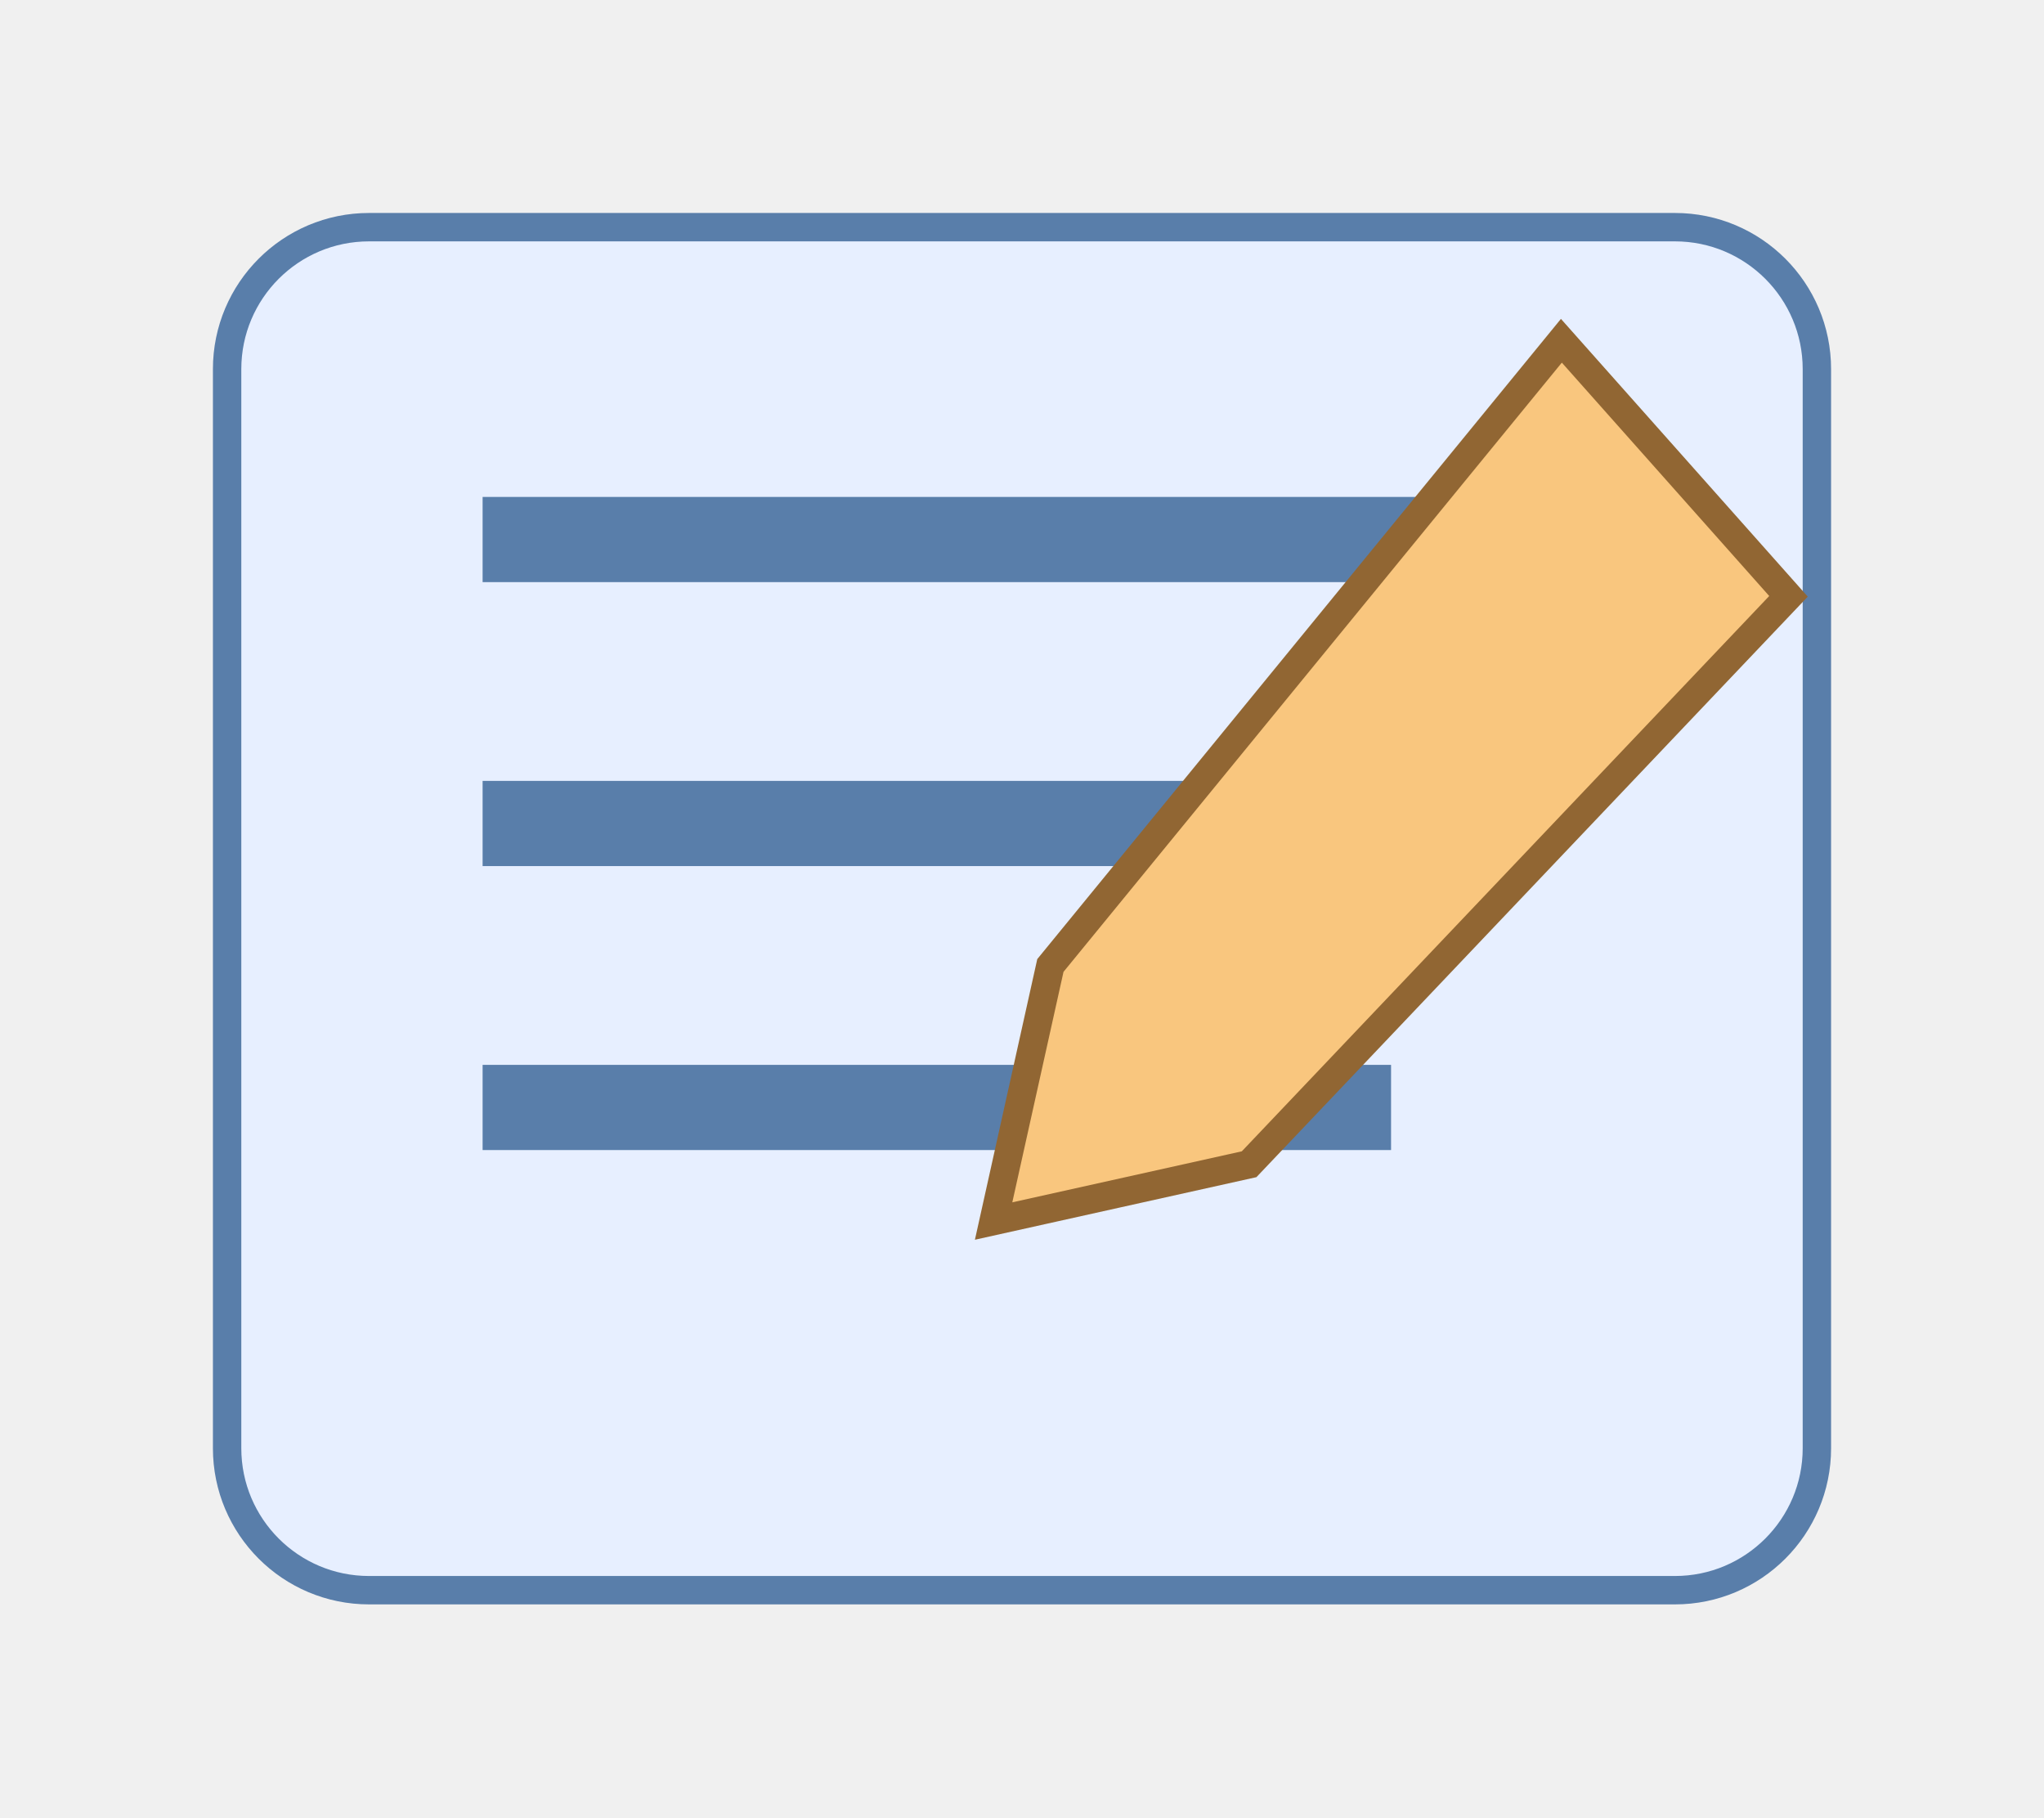
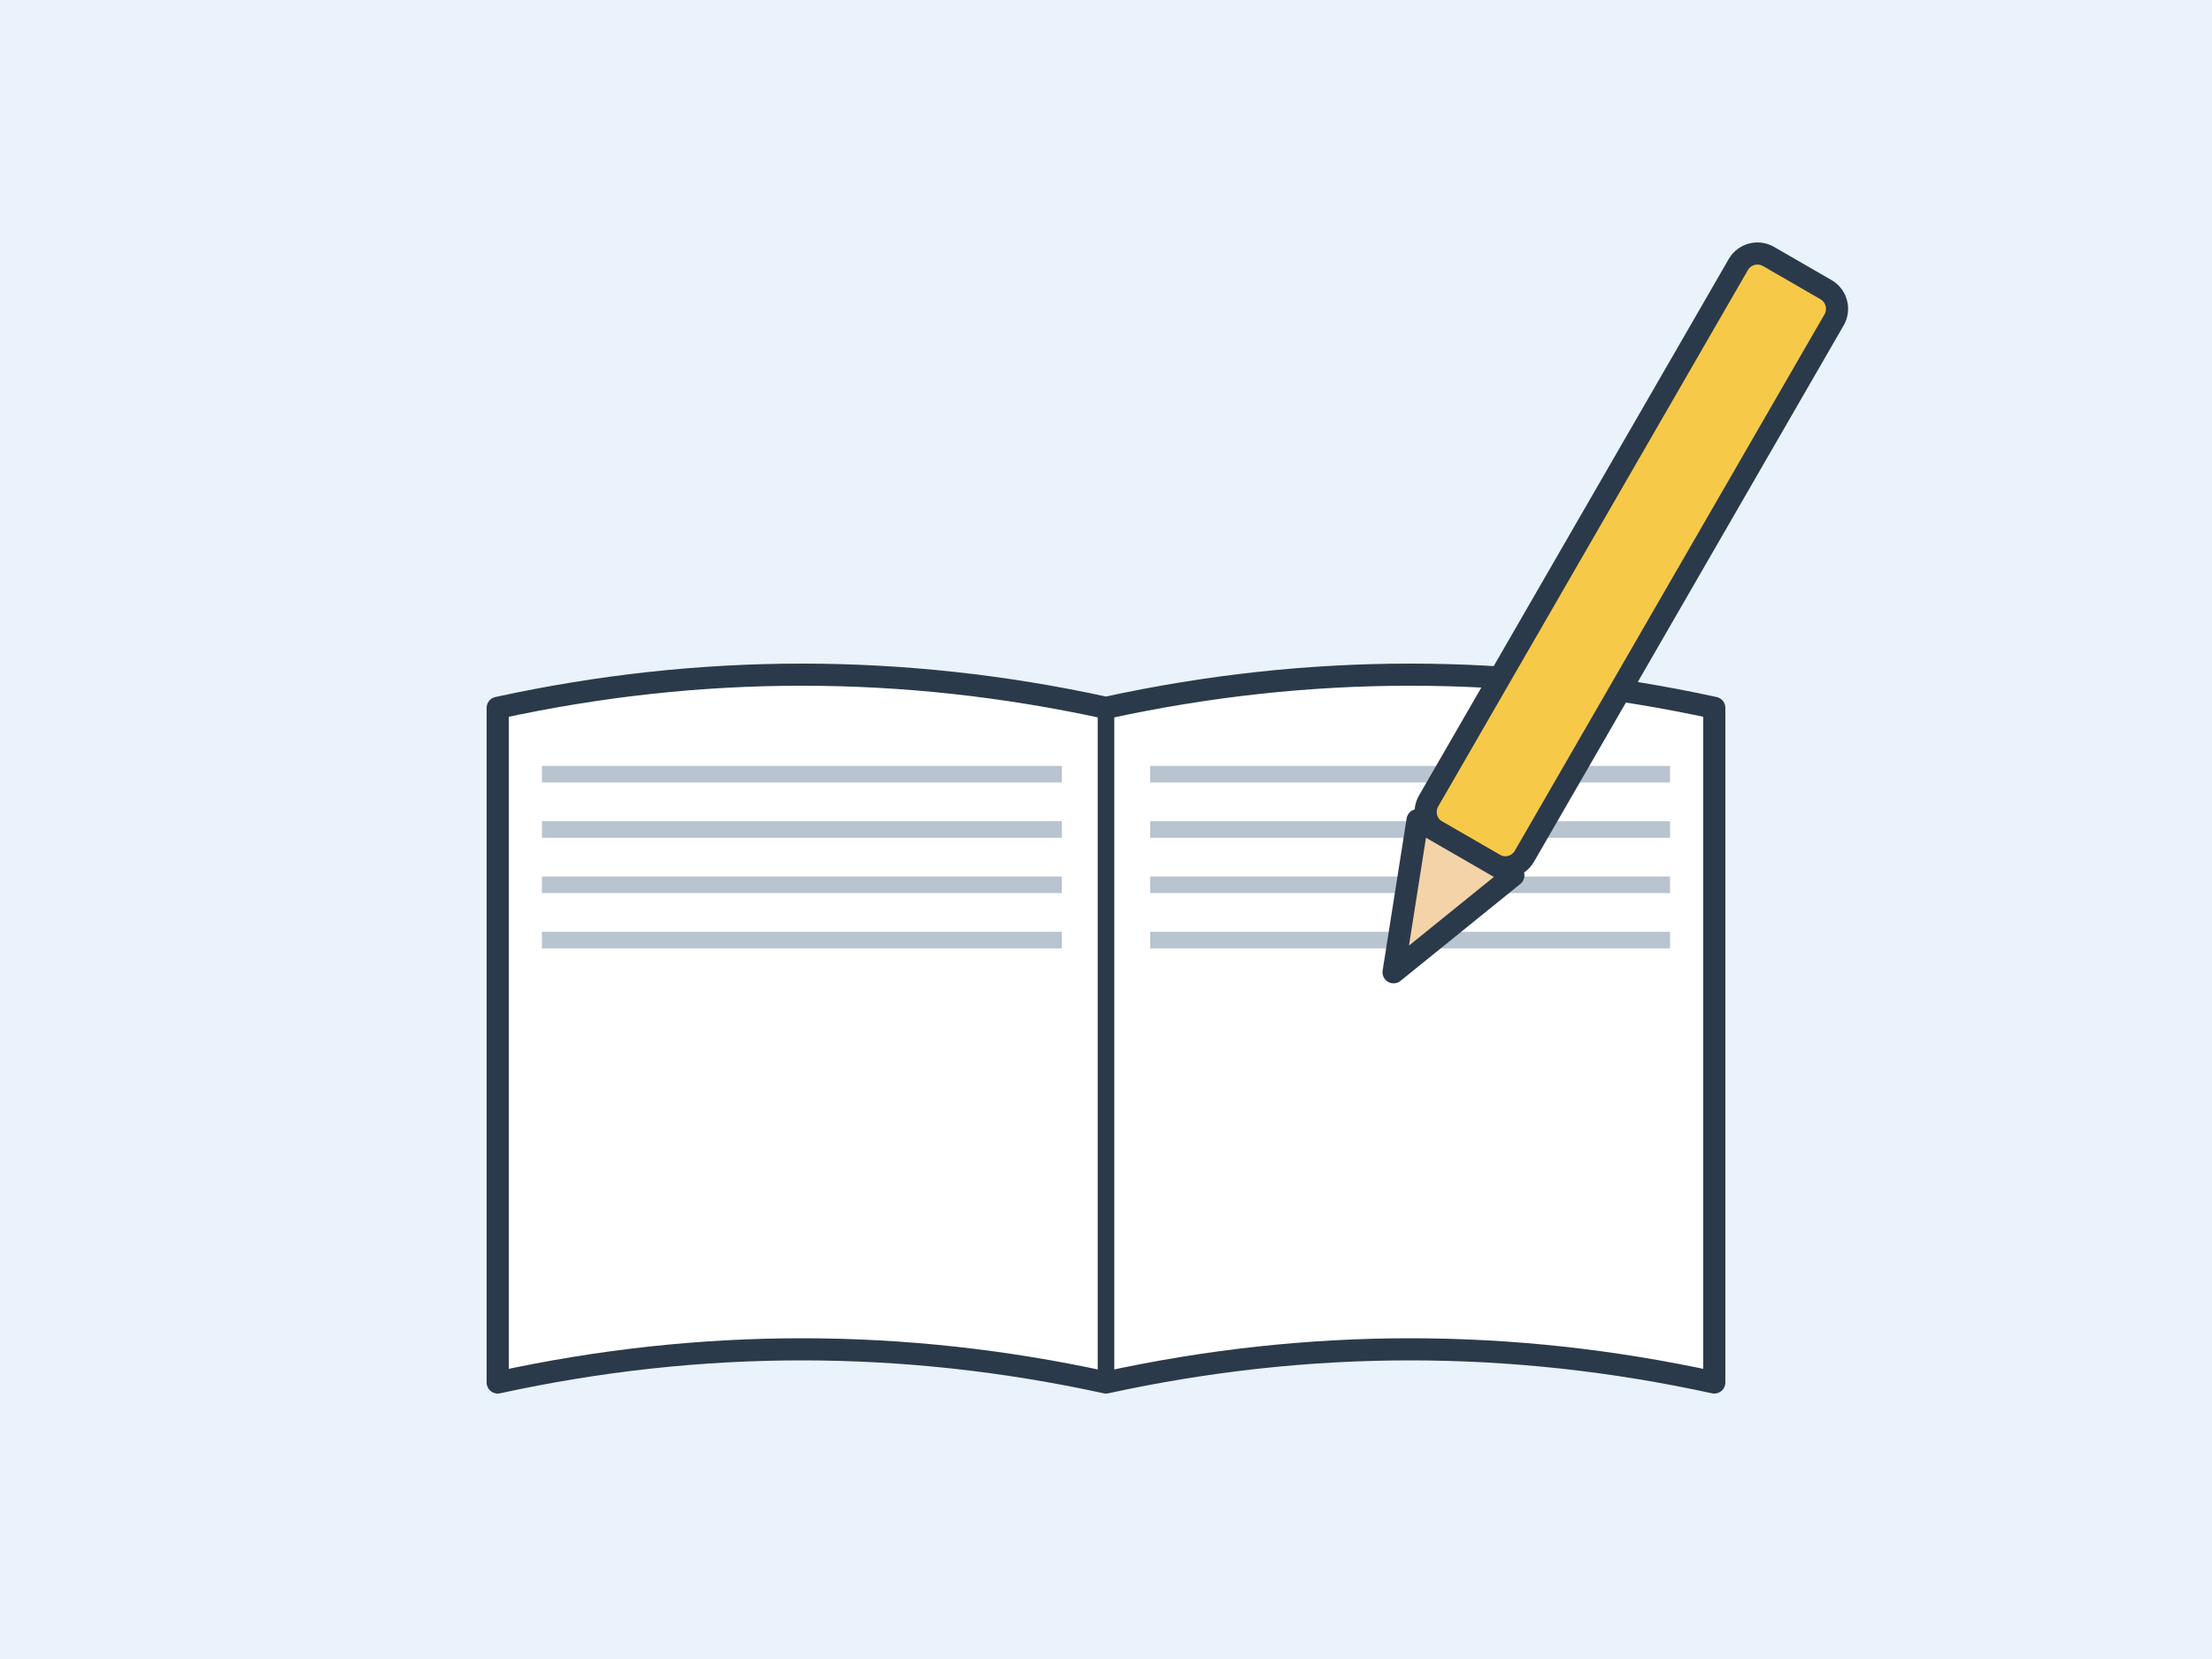
- <svg xmlns="http://www.w3.org/2000/svg" viewBox="0 0 72 64">
-   <rect x="8" y="8" width="56" height="48" rx="5" fill="#e7efff" stroke="#597eaa" />
-   <path d="M17 19h36M17 29h29M17 39h32" stroke="#597eaa" stroke-width="3" />
-   <path d="M55 12l8 9-19 20-9 2 2-9z" fill="#f9c67e" stroke="#916633" />
+ <svg xmlns="http://www.w3.org/2000/svg" viewBox="0 0 400 300" width="400" height="300">
+   <rect width="400" height="300" rx="0" fill="#eaf2fb" />
+   <g transform="translate(90 120)">
+     <path d="M0 8 Q55.0 -4 110.0 8 Q165.0 -4 220 8 L220 130 Q165.0 118 110.0 130 Q55.0 118 0 130 Z" fill="#fff" stroke="#2b3a4a" stroke-width="4" stroke-linejoin="round" />
+     <line x1="110.0" y1="8" x2="110.0" y2="130" stroke="#2b3a4a" stroke-width="3" />
+     <line x1="8" y1="20" x2="102.0" y2="20" stroke="#b8c4cf" stroke-width="3" />
+     <line x1="118.0" y1="20" x2="212" y2="20" stroke="#b8c4cf" stroke-width="3" />
+     <line x1="8" y1="30" x2="102.0" y2="30" stroke="#b8c4cf" stroke-width="3" />
+     <line x1="118.0" y1="30" x2="212" y2="30" stroke="#b8c4cf" stroke-width="3" />
+     <line x1="8" y1="40" x2="102.0" y2="40" stroke="#b8c4cf" stroke-width="3" />
+     <line x1="118.0" y1="40" x2="212" y2="40" stroke="#b8c4cf" stroke-width="3" />
+     <line x1="8" y1="50" x2="102.0" y2="50" stroke="#b8c4cf" stroke-width="3" />
+     <line x1="118.0" y1="50" x2="212" y2="50" stroke="#b8c4cf" stroke-width="3" />
+   </g>
+   <g transform="rotate(30 290 110)">
+     <rect x="280" y="40" width="20" height="120" rx="4" fill="#f7c948" stroke="#2b3a4a" stroke-width="4" />
+     <path d="M280 160 L290 186 L300 160 Z" fill="#f4d3a8" stroke="#2b3a4a" stroke-width="4" stroke-linejoin="round" />
+   </g>
</svg>
